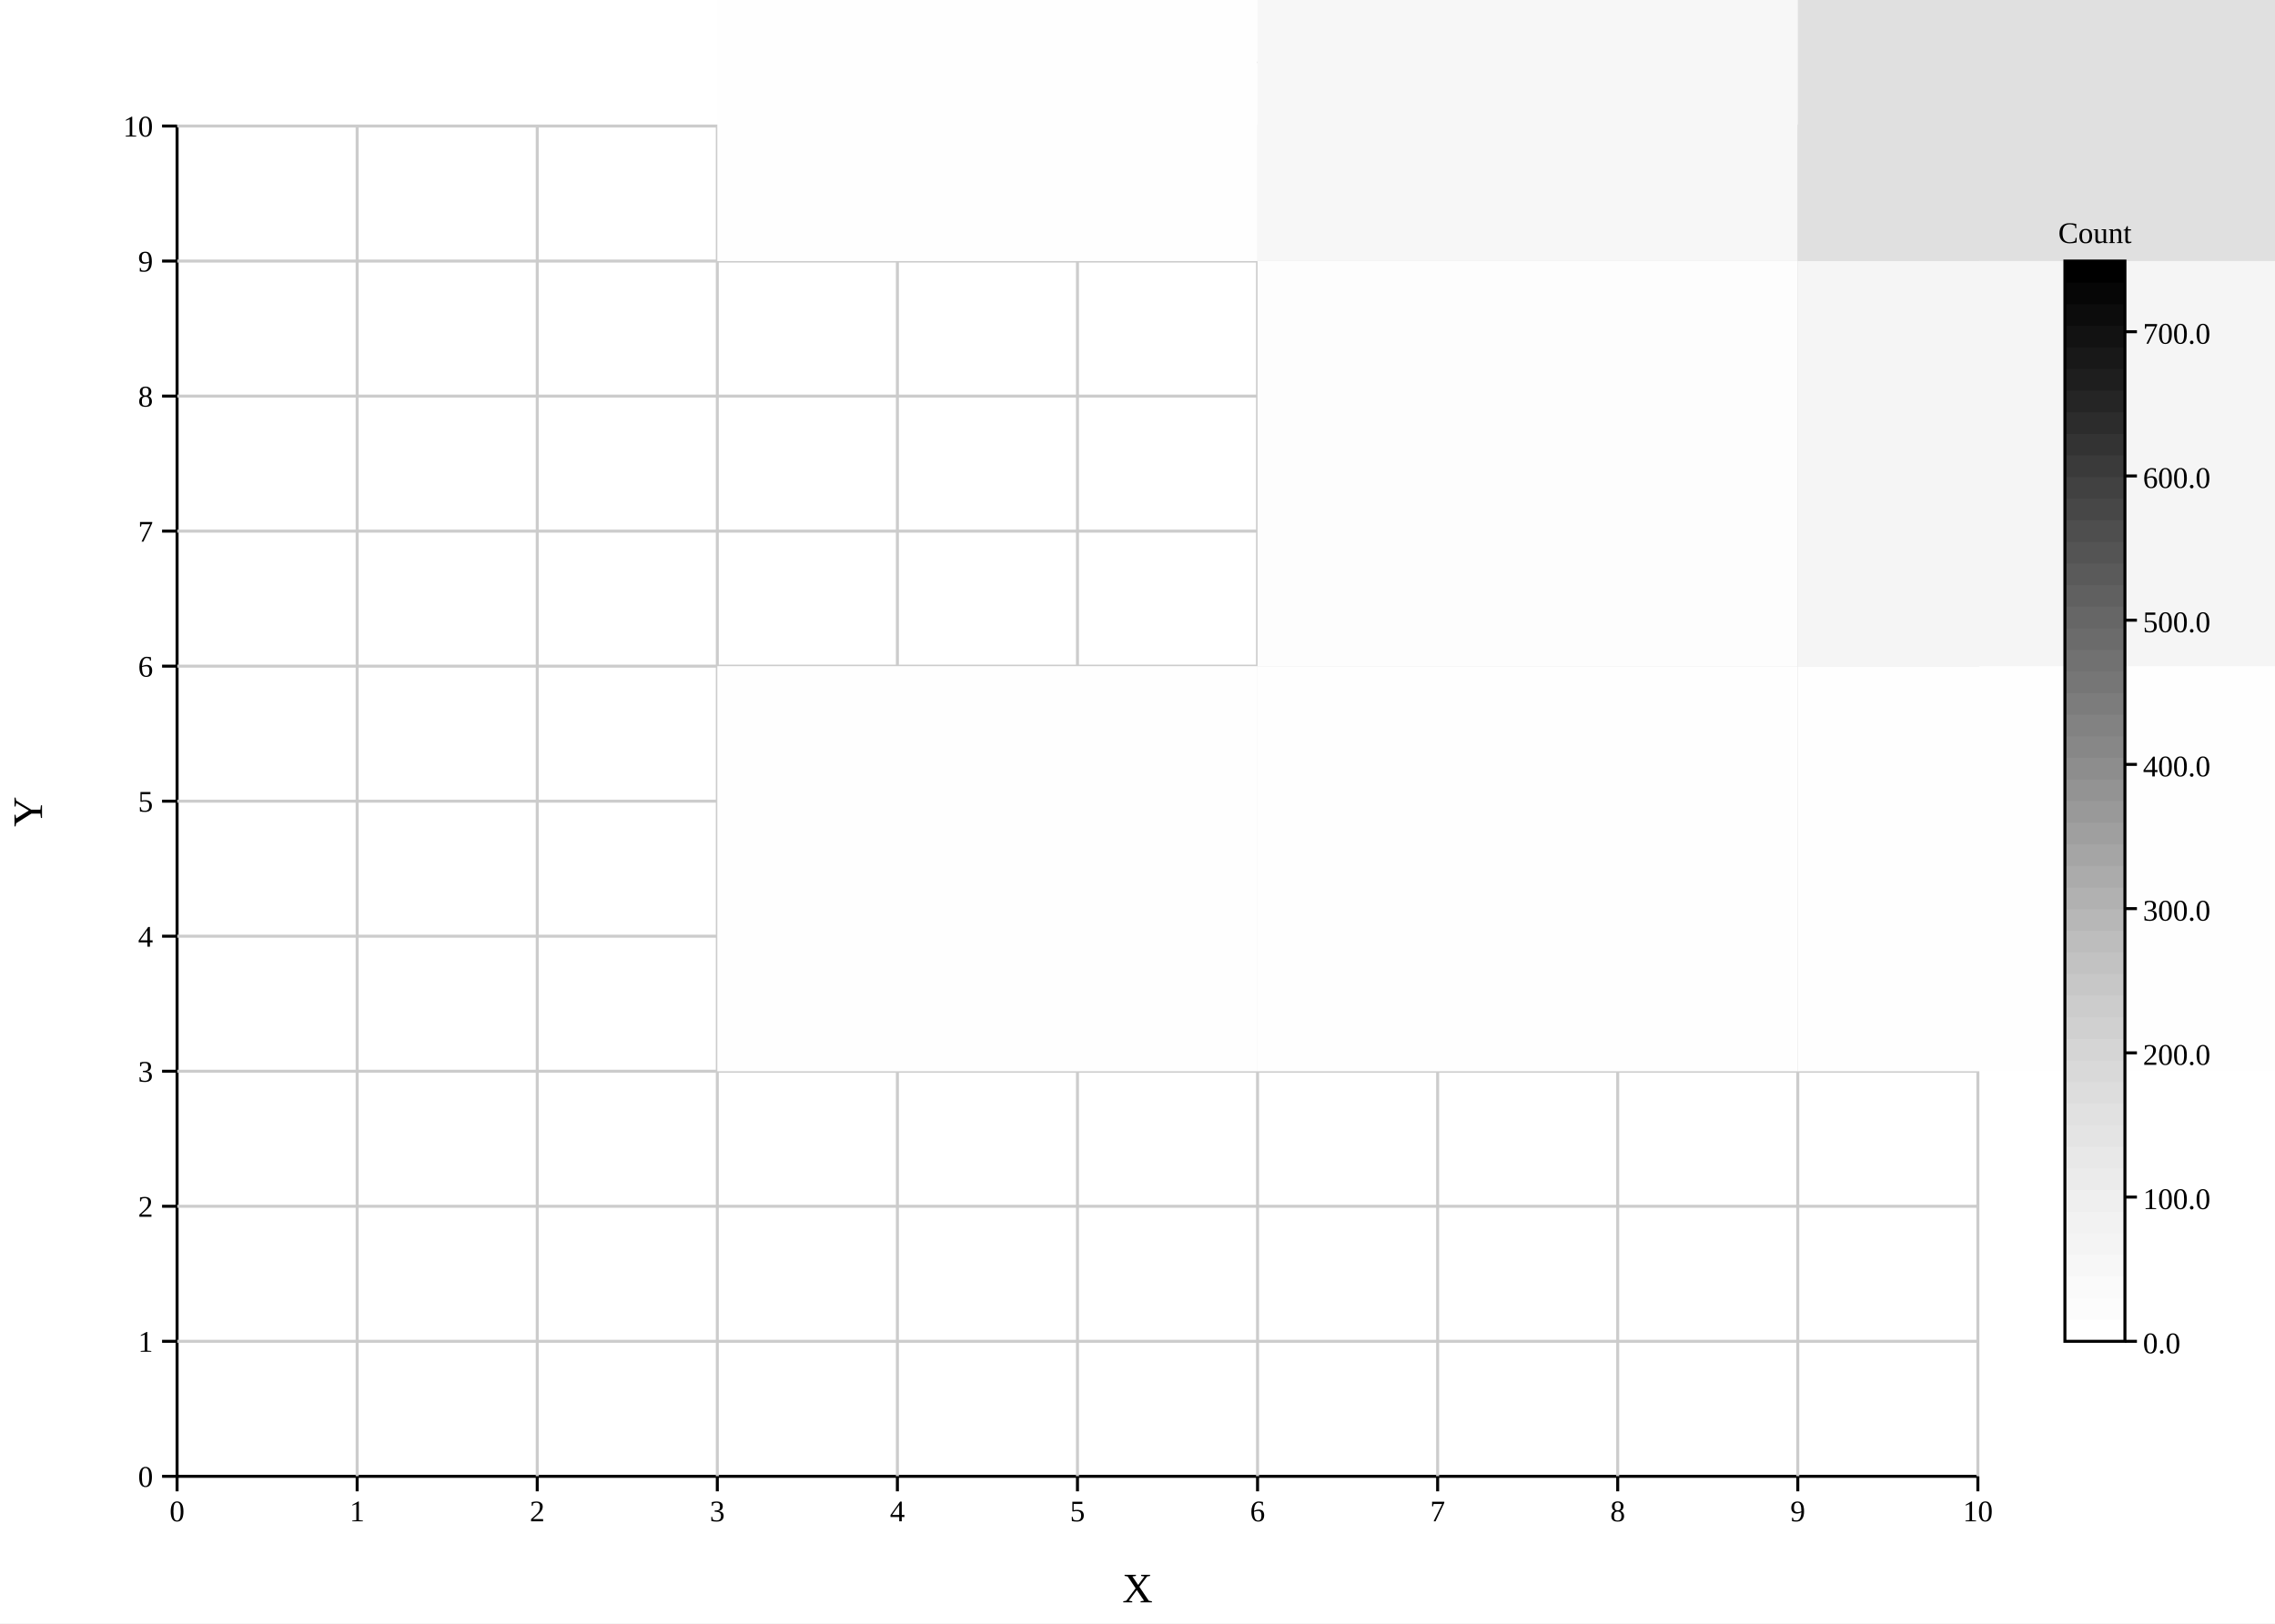
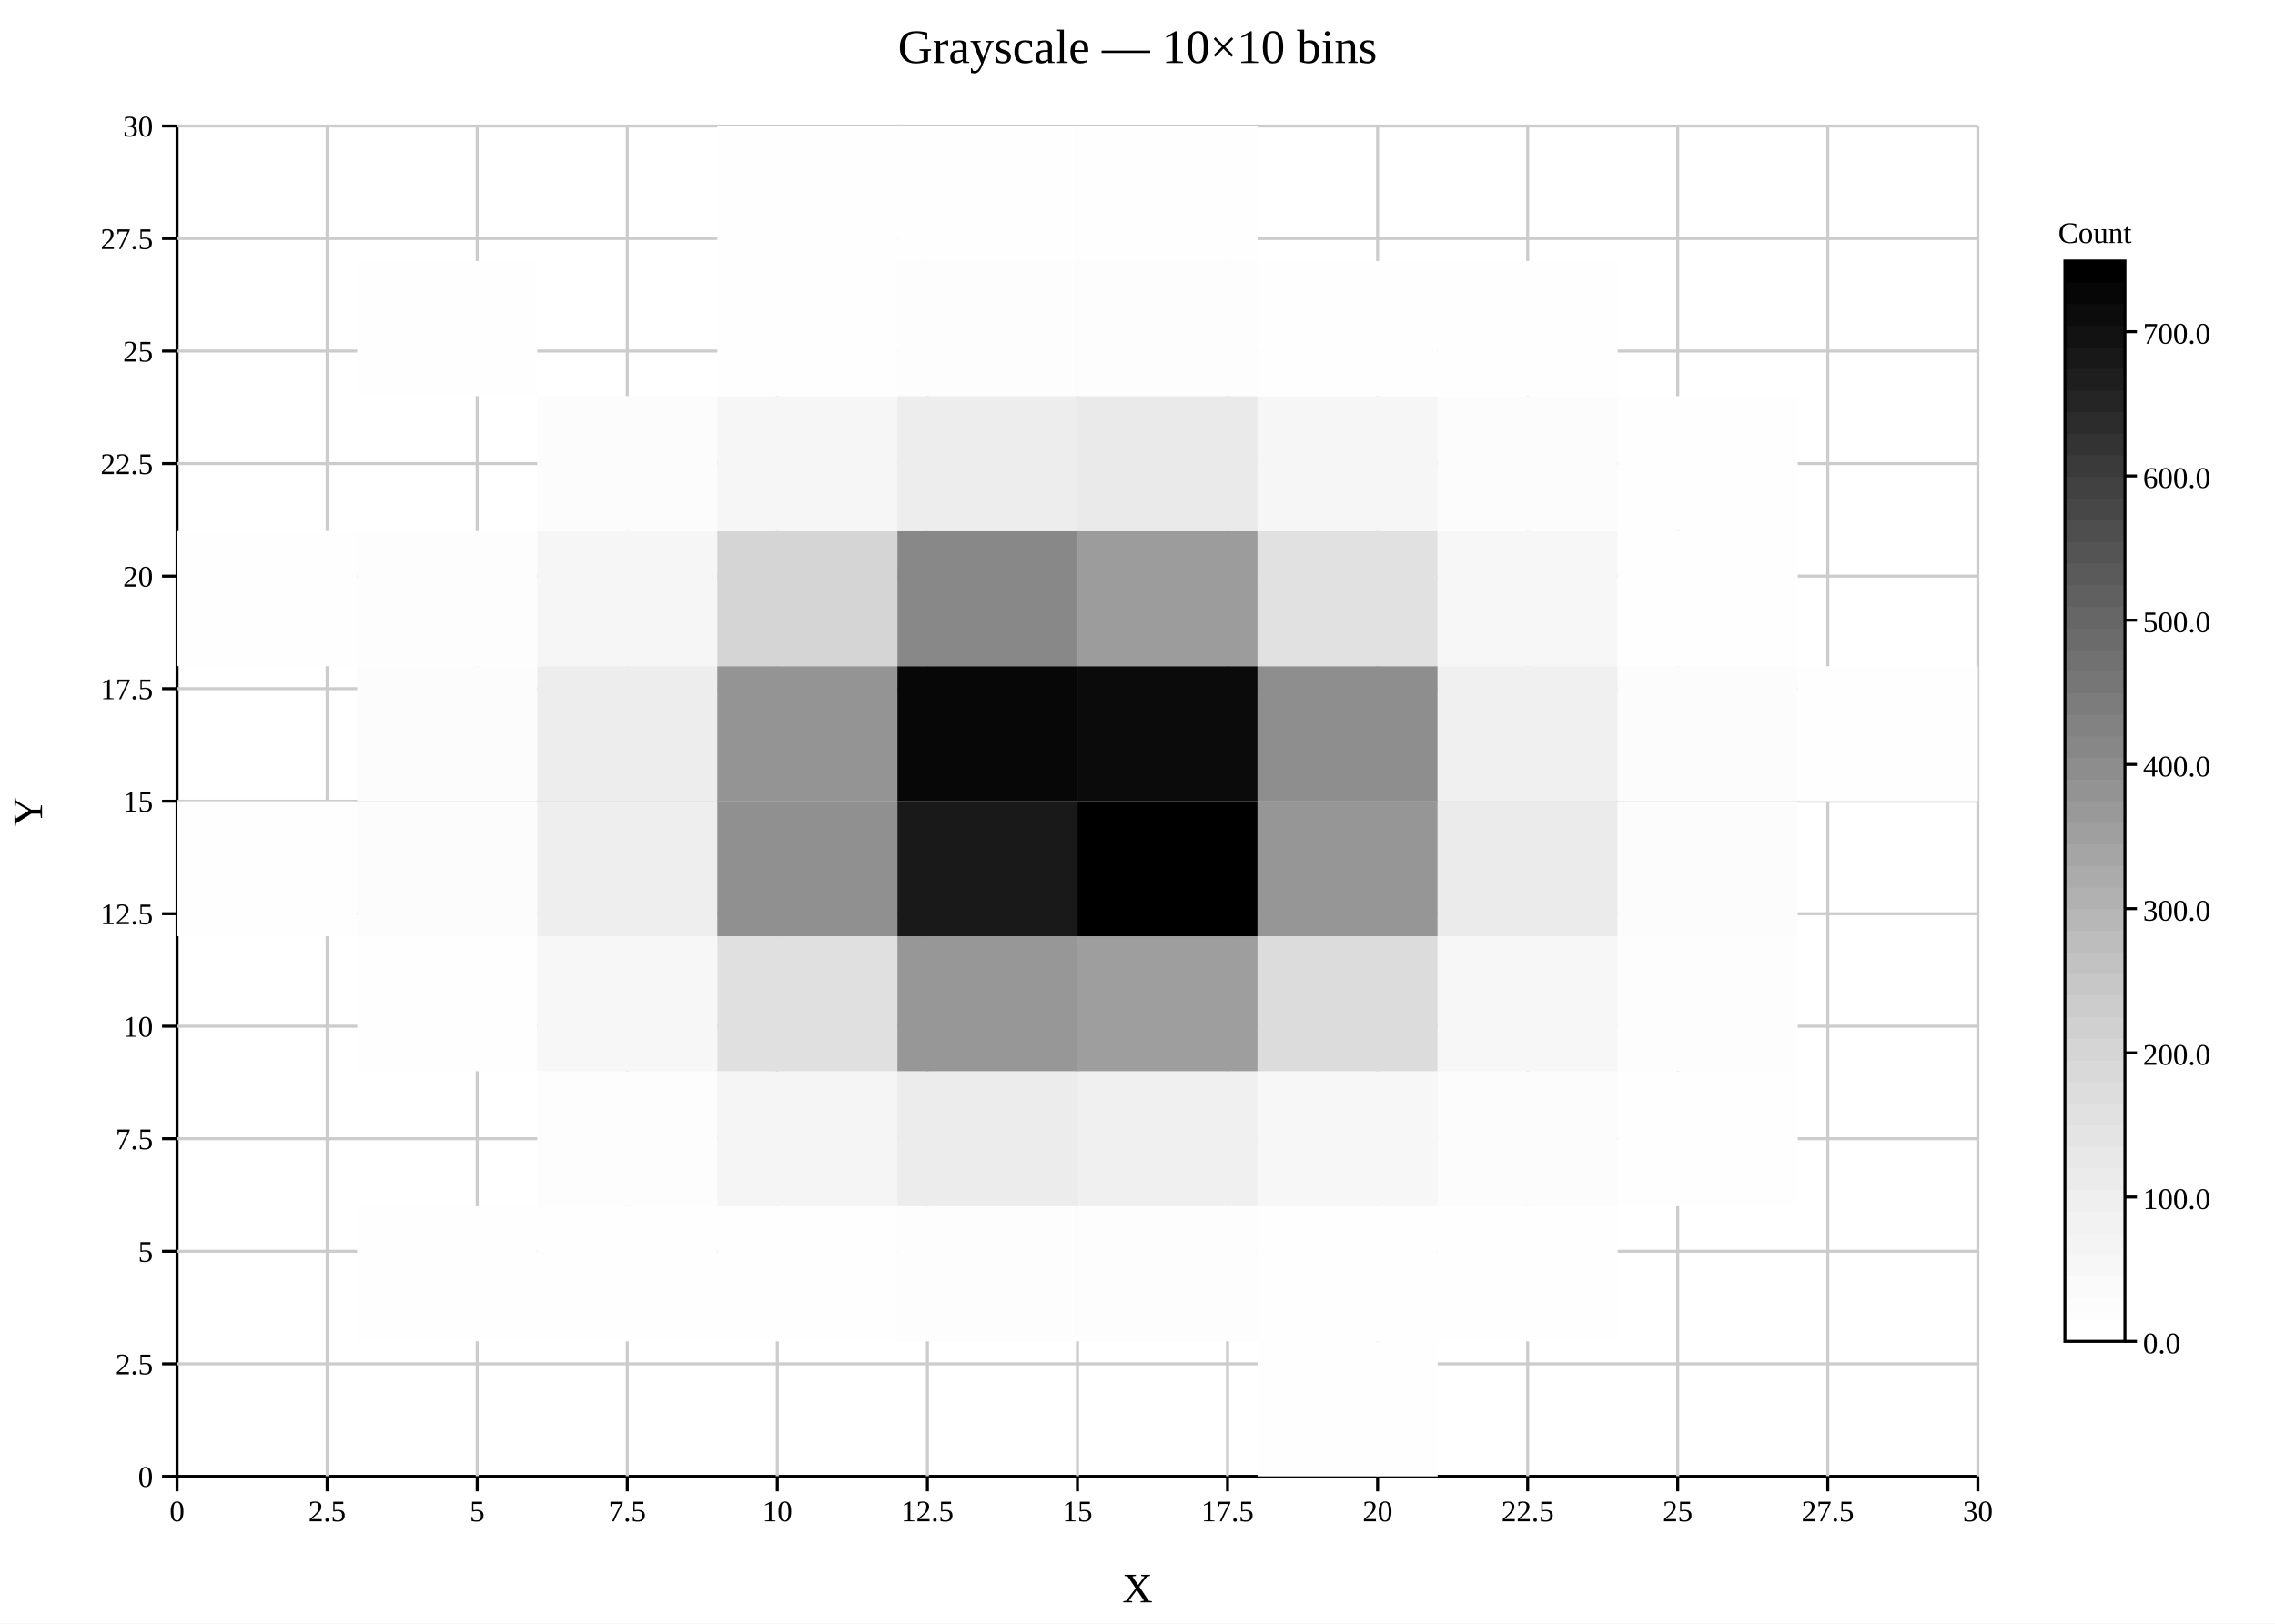
<svg xmlns="http://www.w3.org/2000/svg" width="758" height="541" fill="black">
  <rect width="100%" height="100%" fill="white" />
  <line x1="59" y1="492" x2="659" y2="492" stroke="black" stroke-width="1" />
  <line x1="59" y1="42" x2="59" y2="492" stroke="black" stroke-width="1" />
-   <line x1="119" y1="42" x2="119" y2="492" stroke="#ccc" stroke-width="1" />
-   <line x1="179" y1="42" x2="179" y2="492" stroke="#ccc" stroke-width="1" />
-   <line x1="239" y1="42" x2="239" y2="492" stroke="#ccc" stroke-width="1" />
-   <line x1="299" y1="42" x2="299" y2="492" stroke="#ccc" stroke-width="1" />
+   <line x1="109" y1="42" x2="109" y2="492" stroke="#ccc" stroke-width="1" />
+   <line x1="159" y1="42" x2="159" y2="492" stroke="#ccc" stroke-width="1" />
+   <line x1="209" y1="42" x2="209" y2="492" stroke="#ccc" stroke-width="1" />
+   <line x1="259" y1="42" x2="259" y2="492" stroke="#ccc" stroke-width="1" />
+   <line x1="309" y1="42" x2="309" y2="492" stroke="#ccc" stroke-width="1" />
  <line x1="359" y1="42" x2="359" y2="492" stroke="#ccc" stroke-width="1" />
-   <line x1="419" y1="42" x2="419" y2="492" stroke="#ccc" stroke-width="1" />
-   <line x1="479" y1="42" x2="479" y2="492" stroke="#ccc" stroke-width="1" />
-   <line x1="539" y1="42" x2="539" y2="492" stroke="#ccc" stroke-width="1" />
-   <line x1="599" y1="42" x2="599" y2="492" stroke="#ccc" stroke-width="1" />
+   <line x1="409" y1="42" x2="409" y2="492" stroke="#ccc" stroke-width="1" />
+   <line x1="459" y1="42" x2="459" y2="492" stroke="#ccc" stroke-width="1" />
+   <line x1="509" y1="42" x2="509" y2="492" stroke="#ccc" stroke-width="1" />
+   <line x1="559" y1="42" x2="559" y2="492" stroke="#ccc" stroke-width="1" />
+   <line x1="609" y1="42" x2="609" y2="492" stroke="#ccc" stroke-width="1" />
  <line x1="659" y1="42" x2="659" y2="492" stroke="#ccc" stroke-width="1" />
-   <line x1="59" y1="447" x2="659" y2="447" stroke="#ccc" stroke-width="1" />
-   <line x1="59" y1="402" x2="659" y2="402" stroke="#ccc" stroke-width="1" />
-   <line x1="59" y1="357" x2="659" y2="357" stroke="#ccc" stroke-width="1" />
-   <line x1="59" y1="312" x2="659" y2="312" stroke="#ccc" stroke-width="1" />
+   <line x1="59" y1="454.5" x2="659" y2="454.5" stroke="#ccc" stroke-width="1" />
+   <line x1="59" y1="417" x2="659" y2="417" stroke="#ccc" stroke-width="1" />
+   <line x1="59" y1="379.5" x2="659" y2="379.5" stroke="#ccc" stroke-width="1" />
+   <line x1="59" y1="342" x2="659" y2="342" stroke="#ccc" stroke-width="1" />
+   <line x1="59" y1="304.5" x2="659" y2="304.5" stroke="#ccc" stroke-width="1" />
  <line x1="59" y1="267" x2="659" y2="267" stroke="#ccc" stroke-width="1" />
-   <line x1="59" y1="222" x2="659" y2="222" stroke="#ccc" stroke-width="1" />
-   <line x1="59" y1="177" x2="659" y2="177" stroke="#ccc" stroke-width="1" />
-   <line x1="59" y1="132" x2="659" y2="132" stroke="#ccc" stroke-width="1" />
-   <line x1="59" y1="87" x2="659" y2="87" stroke="#ccc" stroke-width="1" />
+   <line x1="59" y1="229.5" x2="659" y2="229.5" stroke="#ccc" stroke-width="1" />
+   <line x1="59" y1="192" x2="659" y2="192" stroke="#ccc" stroke-width="1" />
+   <line x1="59" y1="154.5" x2="659" y2="154.5" stroke="#ccc" stroke-width="1" />
+   <line x1="59" y1="117" x2="659" y2="117" stroke="#ccc" stroke-width="1" />
+   <line x1="59" y1="79.5" x2="659" y2="79.5" stroke="#ccc" stroke-width="1" />
  <line x1="59" y1="42" x2="659" y2="42" stroke="#ccc" stroke-width="1" />
  <line x1="59" y1="492" x2="59" y2="497" stroke="black" stroke-width="1" />
  <text x="59" y="507" font-size="10" text-anchor="middle">0</text>
-   <line x1="119" y1="492" x2="119" y2="497" stroke="black" stroke-width="1" />
-   <text x="119" y="507" font-size="10" text-anchor="middle">1</text>
-   <line x1="179" y1="492" x2="179" y2="497" stroke="black" stroke-width="1" />
-   <text x="179" y="507" font-size="10" text-anchor="middle">2</text>
-   <line x1="239" y1="492" x2="239" y2="497" stroke="black" stroke-width="1" />
-   <text x="239" y="507" font-size="10" text-anchor="middle">3</text>
-   <line x1="299" y1="492" x2="299" y2="497" stroke="black" stroke-width="1" />
-   <text x="299" y="507" font-size="10" text-anchor="middle">4</text>
+   <line x1="109" y1="492" x2="109" y2="497" stroke="black" stroke-width="1" />
+   <text x="109" y="507" font-size="10" text-anchor="middle">2.5</text>
+   <line x1="159" y1="492" x2="159" y2="497" stroke="black" stroke-width="1" />
+   <text x="159" y="507" font-size="10" text-anchor="middle">5</text>
+   <line x1="209" y1="492" x2="209" y2="497" stroke="black" stroke-width="1" />
+   <text x="209" y="507" font-size="10" text-anchor="middle">7.5</text>
+   <line x1="259" y1="492" x2="259" y2="497" stroke="black" stroke-width="1" />
+   <text x="259" y="507" font-size="10" text-anchor="middle">10</text>
+   <line x1="309" y1="492" x2="309" y2="497" stroke="black" stroke-width="1" />
+   <text x="309" y="507" font-size="10" text-anchor="middle">12.5</text>
  <line x1="359" y1="492" x2="359" y2="497" stroke="black" stroke-width="1" />
-   <text x="359" y="507" font-size="10" text-anchor="middle">5</text>
-   <line x1="419" y1="492" x2="419" y2="497" stroke="black" stroke-width="1" />
-   <text x="419" y="507" font-size="10" text-anchor="middle">6</text>
-   <line x1="479" y1="492" x2="479" y2="497" stroke="black" stroke-width="1" />
-   <text x="479" y="507" font-size="10" text-anchor="middle">7</text>
-   <line x1="539" y1="492" x2="539" y2="497" stroke="black" stroke-width="1" />
-   <text x="539" y="507" font-size="10" text-anchor="middle">8</text>
-   <line x1="599" y1="492" x2="599" y2="497" stroke="black" stroke-width="1" />
-   <text x="599" y="507" font-size="10" text-anchor="middle">9</text>
+   <text x="359" y="507" font-size="10" text-anchor="middle">15</text>
+   <line x1="409" y1="492" x2="409" y2="497" stroke="black" stroke-width="1" />
+   <text x="409" y="507" font-size="10" text-anchor="middle">17.5</text>
+   <line x1="459" y1="492" x2="459" y2="497" stroke="black" stroke-width="1" />
+   <text x="459" y="507" font-size="10" text-anchor="middle">20</text>
+   <line x1="509" y1="492" x2="509" y2="497" stroke="black" stroke-width="1" />
+   <text x="509" y="507" font-size="10" text-anchor="middle">22.5</text>
+   <line x1="559" y1="492" x2="559" y2="497" stroke="black" stroke-width="1" />
+   <text x="559" y="507" font-size="10" text-anchor="middle">25</text>
+   <line x1="609" y1="492" x2="609" y2="497" stroke="black" stroke-width="1" />
+   <text x="609" y="507" font-size="10" text-anchor="middle">27.5</text>
  <line x1="659" y1="492" x2="659" y2="497" stroke="black" stroke-width="1" />
-   <text x="659" y="507" font-size="10" text-anchor="middle">10</text>
+   <text x="659" y="507" font-size="10" text-anchor="middle">30</text>
  <line x1="54" y1="492" x2="59" y2="492" stroke="black" stroke-width="1" />
  <text x="51" y="495.5" font-size="10" text-anchor="end">0</text>
-   <line x1="54" y1="447" x2="59" y2="447" stroke="black" stroke-width="1" />
-   <text x="51" y="450.5" font-size="10" text-anchor="end">1</text>
-   <line x1="54" y1="402" x2="59" y2="402" stroke="black" stroke-width="1" />
-   <text x="51" y="405.5" font-size="10" text-anchor="end">2</text>
-   <line x1="54" y1="357" x2="59" y2="357" stroke="black" stroke-width="1" />
-   <text x="51" y="360.5" font-size="10" text-anchor="end">3</text>
-   <line x1="54" y1="312" x2="59" y2="312" stroke="black" stroke-width="1" />
-   <text x="51" y="315.5" font-size="10" text-anchor="end">4</text>
+   <line x1="54" y1="454.5" x2="59" y2="454.5" stroke="black" stroke-width="1" />
+   <text x="51" y="458" font-size="10" text-anchor="end">2.5</text>
+   <line x1="54" y1="417" x2="59" y2="417" stroke="black" stroke-width="1" />
+   <text x="51" y="420.5" font-size="10" text-anchor="end">5</text>
+   <line x1="54" y1="379.5" x2="59" y2="379.5" stroke="black" stroke-width="1" />
+   <text x="51" y="383" font-size="10" text-anchor="end">7.5</text>
+   <line x1="54" y1="342" x2="59" y2="342" stroke="black" stroke-width="1" />
+   <text x="51" y="345.5" font-size="10" text-anchor="end">10</text>
+   <line x1="54" y1="304.5" x2="59" y2="304.5" stroke="black" stroke-width="1" />
+   <text x="51" y="308" font-size="10" text-anchor="end">12.5</text>
  <line x1="54" y1="267" x2="59" y2="267" stroke="black" stroke-width="1" />
-   <text x="51" y="270.5" font-size="10" text-anchor="end">5</text>
-   <line x1="54" y1="222" x2="59" y2="222" stroke="black" stroke-width="1" />
-   <text x="51" y="225.5" font-size="10" text-anchor="end">6</text>
-   <line x1="54" y1="177" x2="59" y2="177" stroke="black" stroke-width="1" />
-   <text x="51" y="180.5" font-size="10" text-anchor="end">7</text>
-   <line x1="54" y1="132" x2="59" y2="132" stroke="black" stroke-width="1" />
-   <text x="51" y="135.5" font-size="10" text-anchor="end">8</text>
-   <line x1="54" y1="87" x2="59" y2="87" stroke="black" stroke-width="1" />
-   <text x="51" y="90.5" font-size="10" text-anchor="end">9</text>
+   <text x="51" y="270.5" font-size="10" text-anchor="end">15</text>
+   <line x1="54" y1="229.5" x2="59" y2="229.5" stroke="black" stroke-width="1" />
+   <text x="51" y="233" font-size="10" text-anchor="end">17.5</text>
+   <line x1="54" y1="192" x2="59" y2="192" stroke="black" stroke-width="1" />
+   <text x="51" y="195.5" font-size="10" text-anchor="end">20</text>
+   <line x1="54" y1="154.5" x2="59" y2="154.5" stroke="black" stroke-width="1" />
+   <text x="51" y="158" font-size="10" text-anchor="end">22.5</text>
+   <line x1="54" y1="117" x2="59" y2="117" stroke="black" stroke-width="1" />
+   <text x="51" y="120.5" font-size="10" text-anchor="end">25</text>
+   <line x1="54" y1="79.5" x2="59" y2="79.5" stroke="black" stroke-width="1" />
+   <text x="51" y="83" font-size="10" text-anchor="end">27.5</text>
  <line x1="54" y1="42" x2="59" y2="42" stroke="black" stroke-width="1" />
-   <text x="51" y="45.5" font-size="10" text-anchor="end">10</text>
+   <text x="51" y="45.5" font-size="10" text-anchor="end">30</text>
  <text x="379" y="534" font-size="14" text-anchor="middle">X</text>
  <text x="14" y="270.5" font-size="14" text-anchor="middle" transform="rotate(-90,14,270.5)">Y</text>
  <text x="379" y="21" font-size="16" text-anchor="middle">Grayscale — 10×10 bins</text>
-   <rect x="1139" y="357" width="180" height="135" fill="rgb(254,254,254)" />
-   <rect x="239" y="222" width="180" height="135" fill="rgb(254,254,254)" />
-   <rect x="419" y="222" width="180" height="135" fill="rgb(254,254,254)" />
-   <rect x="599" y="222" width="180" height="135" fill="rgb(254,254,254)" />
-   <rect x="779" y="222" width="180" height="135" fill="rgb(253,253,253)" />
-   <rect x="959" y="222" width="180" height="135" fill="rgb(253,253,253)" />
-   <rect x="1139" y="222" width="180" height="135" fill="rgb(254,254,254)" />
-   <rect x="1319" y="222" width="180" height="135" fill="rgb(254,254,254)" />
-   <rect x="419" y="87" width="180" height="135" fill="rgb(253,253,253)" />
-   <rect x="599" y="87" width="180" height="135" fill="rgb(245,245,245)" />
-   <rect x="779" y="87" width="180" height="135" fill="rgb(236,236,236)" />
-   <rect x="959" y="87" width="180" height="135" fill="rgb(240,240,240)" />
-   <rect x="1139" y="87" width="180" height="135" fill="rgb(247,247,247)" />
-   <rect x="1319" y="87" width="180" height="135" fill="rgb(252,252,252)" />
-   <rect x="1499" y="87" width="180" height="135" fill="rgb(254,254,254)" />
-   <rect x="239" y="-48" width="180" height="135" fill="rgb(254,254,254)" />
-   <rect x="419" y="-48" width="180" height="135" fill="rgb(247,247,247)" />
-   <rect x="599" y="-48" width="180" height="135" fill="rgb(224,224,224)" />
-   <rect x="779" y="-48" width="180" height="135" fill="rgb(151,151,151)" />
-   <rect x="959" y="-48" width="180" height="135" fill="rgb(158,158,158)" />
-   <rect x="1139" y="-48" width="180" height="135" fill="rgb(220,220,220)" />
-   <rect x="1319" y="-48" width="180" height="135" fill="rgb(247,247,247)" />
-   <rect x="1499" y="-48" width="180" height="135" fill="rgb(253,253,253)" />
-   <rect x="59" y="-183" width="180" height="135" fill="rgb(254,254,254)" />
-   <rect x="239" y="-183" width="180" height="135" fill="rgb(252,252,252)" />
-   <rect x="419" y="-183" width="180" height="135" fill="rgb(238,238,238)" />
-   <rect x="599" y="-183" width="180" height="135" fill="rgb(144,144,144)" />
-   <rect x="779" y="-183" width="180" height="135" fill="rgb(25,25,25)" />
-   <rect x="959" y="-183" width="180" height="135" fill="rgb(0,0,0)" />
-   <rect x="1139" y="-183" width="180" height="135" fill="rgb(150,150,150)" />
-   <rect x="1319" y="-183" width="180" height="135" fill="rgb(235,235,235)" />
-   <rect x="1499" y="-183" width="180" height="135" fill="rgb(252,252,252)" />
-   <rect x="239" y="-318" width="180" height="135" fill="rgb(252,252,252)" />
-   <rect x="419" y="-318" width="180" height="135" fill="rgb(237,237,237)" />
-   <rect x="599" y="-318" width="180" height="135" fill="rgb(148,148,148)" />
-   <rect x="779" y="-318" width="180" height="135" fill="rgb(7,7,7)" />
-   <rect x="959" y="-318" width="180" height="135" fill="rgb(11,11,11)" />
-   <rect x="1139" y="-318" width="180" height="135" fill="rgb(142,142,142)" />
-   <rect x="1319" y="-318" width="180" height="135" fill="rgb(240,240,240)" />
-   <rect x="1499" y="-318" width="180" height="135" fill="rgb(252,252,252)" />
-   <rect x="1679" y="-318" width="180" height="135" fill="rgb(254,254,254)" />
-   <rect x="59" y="-453" width="180" height="135" fill="rgb(254,254,254)" />
-   <rect x="239" y="-453" width="180" height="135" fill="rgb(253,253,253)" />
-   <rect x="419" y="-453" width="180" height="135" fill="rgb(246,246,246)" />
-   <rect x="599" y="-453" width="180" height="135" fill="rgb(213,213,213)" />
-   <rect x="779" y="-453" width="180" height="135" fill="rgb(136,136,136)" />
-   <rect x="959" y="-453" width="180" height="135" fill="rgb(156,156,156)" />
-   <rect x="1139" y="-453" width="180" height="135" fill="rgb(225,225,225)" />
-   <rect x="1319" y="-453" width="180" height="135" fill="rgb(247,247,247)" />
-   <rect x="1499" y="-453" width="180" height="135" fill="rgb(254,254,254)" />
-   <rect x="419" y="-588" width="180" height="135" fill="rgb(252,252,252)" />
-   <rect x="599" y="-588" width="180" height="135" fill="rgb(246,246,246)" />
-   <rect x="779" y="-588" width="180" height="135" fill="rgb(237,237,237)" />
-   <rect x="959" y="-588" width="180" height="135" fill="rgb(234,234,234)" />
-   <rect x="1139" y="-588" width="180" height="135" fill="rgb(246,246,246)" />
-   <rect x="1319" y="-588" width="180" height="135" fill="rgb(252,252,252)" />
-   <rect x="1499" y="-588" width="180" height="135" fill="rgb(254,254,254)" />
-   <rect x="239" y="-723" width="180" height="135" fill="rgb(254,254,254)" />
-   <rect x="599" y="-723" width="180" height="135" fill="rgb(254,254,254)" />
-   <rect x="779" y="-723" width="180" height="135" fill="rgb(253,253,253)" />
-   <rect x="959" y="-723" width="180" height="135" fill="rgb(253,253,253)" />
-   <rect x="1139" y="-723" width="180" height="135" fill="rgb(254,254,254)" />
-   <rect x="1319" y="-723" width="180" height="135" fill="rgb(254,254,254)" />
-   <rect x="599" y="-858" width="180" height="135" fill="rgb(254,254,254)" />
-   <rect x="779" y="-858" width="180" height="135" fill="rgb(254,254,254)" />
-   <rect x="959" y="-858" width="180" height="135" fill="rgb(254,254,254)" />
+   <rect x="419" y="447" width="60" height="45" fill="rgb(254,254,254)" />
+   <rect x="119" y="402" width="60" height="45" fill="rgb(254,254,254)" />
+   <rect x="179" y="402" width="60" height="45" fill="rgb(254,254,254)" />
+   <rect x="239" y="402" width="60" height="45" fill="rgb(254,254,254)" />
+   <rect x="299" y="402" width="60" height="45" fill="rgb(253,253,253)" />
+   <rect x="359" y="402" width="60" height="45" fill="rgb(253,253,253)" />
+   <rect x="419" y="402" width="60" height="45" fill="rgb(254,254,254)" />
+   <rect x="479" y="402" width="60" height="45" fill="rgb(254,254,254)" />
+   <rect x="179" y="357" width="60" height="45" fill="rgb(253,253,253)" />
+   <rect x="239" y="357" width="60" height="45" fill="rgb(245,245,245)" />
+   <rect x="299" y="357" width="60" height="45" fill="rgb(236,236,236)" />
+   <rect x="359" y="357" width="60" height="45" fill="rgb(240,240,240)" />
+   <rect x="419" y="357" width="60" height="45" fill="rgb(247,247,247)" />
+   <rect x="479" y="357" width="60" height="45" fill="rgb(252,252,252)" />
+   <rect x="539" y="357" width="60" height="45" fill="rgb(254,254,254)" />
+   <rect x="119" y="312" width="60" height="45" fill="rgb(254,254,254)" />
+   <rect x="179" y="312" width="60" height="45" fill="rgb(247,247,247)" />
+   <rect x="239" y="312" width="60" height="45" fill="rgb(224,224,224)" />
+   <rect x="299" y="312" width="60" height="45" fill="rgb(151,151,151)" />
+   <rect x="359" y="312" width="60" height="45" fill="rgb(158,158,158)" />
+   <rect x="419" y="312" width="60" height="45" fill="rgb(220,220,220)" />
+   <rect x="479" y="312" width="60" height="45" fill="rgb(247,247,247)" />
+   <rect x="539" y="312" width="60" height="45" fill="rgb(253,253,253)" />
+   <rect x="59" y="267" width="60" height="45" fill="rgb(254,254,254)" />
+   <rect x="119" y="267" width="60" height="45" fill="rgb(252,252,252)" />
+   <rect x="179" y="267" width="60" height="45" fill="rgb(238,238,238)" />
+   <rect x="239" y="267" width="60" height="45" fill="rgb(144,144,144)" />
+   <rect x="299" y="267" width="60" height="45" fill="rgb(25,25,25)" />
+   <rect x="359" y="267" width="60" height="45" fill="rgb(0,0,0)" />
+   <rect x="419" y="267" width="60" height="45" fill="rgb(150,150,150)" />
+   <rect x="479" y="267" width="60" height="45" fill="rgb(235,235,235)" />
+   <rect x="539" y="267" width="60" height="45" fill="rgb(252,252,252)" />
+   <rect x="119" y="222" width="60" height="45" fill="rgb(252,252,252)" />
+   <rect x="179" y="222" width="60" height="45" fill="rgb(237,237,237)" />
+   <rect x="239" y="222" width="60" height="45" fill="rgb(148,148,148)" />
+   <rect x="299" y="222" width="60" height="45" fill="rgb(7,7,7)" />
+   <rect x="359" y="222" width="60" height="45" fill="rgb(11,11,11)" />
+   <rect x="419" y="222" width="60" height="45" fill="rgb(142,142,142)" />
+   <rect x="479" y="222" width="60" height="45" fill="rgb(240,240,240)" />
+   <rect x="539" y="222" width="60" height="45" fill="rgb(252,252,252)" />
+   <rect x="599" y="222" width="60" height="45" fill="rgb(254,254,254)" />
+   <rect x="59" y="177" width="60" height="45" fill="rgb(254,254,254)" />
+   <rect x="119" y="177" width="60" height="45" fill="rgb(253,253,253)" />
+   <rect x="179" y="177" width="60" height="45" fill="rgb(246,246,246)" />
+   <rect x="239" y="177" width="60" height="45" fill="rgb(213,213,213)" />
+   <rect x="299" y="177" width="60" height="45" fill="rgb(136,136,136)" />
+   <rect x="359" y="177" width="60" height="45" fill="rgb(156,156,156)" />
+   <rect x="419" y="177" width="60" height="45" fill="rgb(225,225,225)" />
+   <rect x="479" y="177" width="60" height="45" fill="rgb(247,247,247)" />
+   <rect x="539" y="177" width="60" height="45" fill="rgb(254,254,254)" />
+   <rect x="179" y="132" width="60" height="45" fill="rgb(252,252,252)" />
+   <rect x="239" y="132" width="60" height="45" fill="rgb(246,246,246)" />
+   <rect x="299" y="132" width="60" height="45" fill="rgb(237,237,237)" />
+   <rect x="359" y="132" width="60" height="45" fill="rgb(234,234,234)" />
+   <rect x="419" y="132" width="60" height="45" fill="rgb(246,246,246)" />
+   <rect x="479" y="132" width="60" height="45" fill="rgb(252,252,252)" />
+   <rect x="539" y="132" width="60" height="45" fill="rgb(254,254,254)" />
+   <rect x="119" y="87" width="60" height="45" fill="rgb(254,254,254)" />
+   <rect x="239" y="87" width="60" height="45" fill="rgb(254,254,254)" />
+   <rect x="299" y="87" width="60" height="45" fill="rgb(253,253,253)" />
+   <rect x="359" y="87" width="60" height="45" fill="rgb(253,253,253)" />
+   <rect x="419" y="87" width="60" height="45" fill="rgb(254,254,254)" />
+   <rect x="479" y="87" width="60" height="45" fill="rgb(254,254,254)" />
+   <rect x="239" y="42" width="60" height="45" fill="rgb(254,254,254)" />
+   <rect x="299" y="42" width="60" height="45" fill="rgb(254,254,254)" />
+   <rect x="359" y="42" width="60" height="45" fill="rgb(254,254,254)" />
  <rect x="688" y="87" width="20" height="7.7" fill="rgb(0,0,0)" />
  <rect x="688" y="94.2" width="20" height="7.7" fill="rgb(6,6,6)" />
  <rect x="688" y="101.4" width="20" height="7.7" fill="rgb(12,12,12)" />
  <rect x="688" y="108.6" width="20" height="7.7" fill="rgb(18,18,18)" />
  <rect x="688" y="115.8" width="20" height="7.7" fill="rgb(24,24,24)" />
  <rect x="688" y="123" width="20" height="7.7" fill="rgb(30,30,30)" />
  <rect x="688" y="130.2" width="20" height="7.7" fill="rgb(37,37,37)" />
  <rect x="688" y="137.4" width="20" height="7.7" fill="rgb(44,44,44)" />
  <rect x="688" y="144.6" width="20" height="7.7" fill="rgb(51,51,51)" />
  <rect x="688" y="151.8" width="20" height="7.7" fill="rgb(58,58,58)" />
  <rect x="688" y="159" width="20" height="7.7" fill="rgb(65,65,65)" />
  <rect x="688" y="166.2" width="20" height="7.7" fill="rgb(71,71,71)" />
  <rect x="688" y="173.4" width="20" height="7.7" fill="rgb(78,78,78)" />
  <rect x="688" y="180.6" width="20" height="7.7" fill="rgb(84,84,84)" />
  <rect x="688" y="187.8" width="20" height="7.7" fill="rgb(90,90,90)" />
  <rect x="688" y="195" width="20" height="7.7" fill="rgb(96,96,96)" />
  <rect x="688" y="202.2" width="20" height="7.7" fill="rgb(102,102,102)" />
  <rect x="688" y="209.4" width="20" height="7.7" fill="rgb(107,107,107)" />
  <rect x="688" y="216.6" width="20" height="7.7" fill="rgb(113,113,113)" />
  <rect x="688" y="223.8" width="20" height="7.7" fill="rgb(118,118,118)" />
  <rect x="688" y="231" width="20" height="7.7" fill="rgb(124,124,124)" />
  <rect x="688" y="238.2" width="20" height="7.7" fill="rgb(130,130,130)" />
  <rect x="688" y="245.4" width="20" height="7.7" fill="rgb(135,135,135)" />
  <rect x="688" y="252.6" width="20" height="7.7" fill="rgb(141,141,141)" />
  <rect x="688" y="259.8" width="20" height="7.7" fill="rgb(147,147,147)" />
  <rect x="688" y="267" width="20" height="7.7" fill="rgb(153,153,153)" />
  <rect x="688" y="274.2" width="20" height="7.7" fill="rgb(159,159,159)" />
  <rect x="688" y="281.4" width="20" height="7.7" fill="rgb(165,165,165)" />
  <rect x="688" y="288.6" width="20" height="7.7" fill="rgb(171,171,171)" />
  <rect x="688" y="295.8" width="20" height="7.7" fill="rgb(177,177,177)" />
  <rect x="688" y="303" width="20" height="7.7" fill="rgb(183,183,183)" />
  <rect x="688" y="310.2" width="20" height="7.7" fill="rgb(189,189,189)" />
  <rect x="688" y="317.4" width="20" height="7.7" fill="rgb(194,194,194)" />
  <rect x="688" y="324.6" width="20" height="7.7" fill="rgb(199,199,199)" />
  <rect x="688" y="331.8" width="20" height="7.7" fill="rgb(204,204,204)" />
  <rect x="688" y="339" width="20" height="7.7" fill="rgb(208,208,208)" />
  <rect x="688" y="346.2" width="20" height="7.7" fill="rgb(213,213,213)" />
  <rect x="688" y="353.4" width="20" height="7.7" fill="rgb(217,217,217)" />
  <rect x="688" y="360.6" width="20" height="7.7" fill="rgb(221,221,221)" />
  <rect x="688" y="367.8" width="20" height="7.7" fill="rgb(225,225,225)" />
  <rect x="688" y="375" width="20" height="7.7" fill="rgb(228,228,228)" />
  <rect x="688" y="382.2" width="20" height="7.7" fill="rgb(232,232,232)" />
  <rect x="688" y="389.4" width="20" height="7.7" fill="rgb(235,235,235)" />
  <rect x="688" y="396.6" width="20" height="7.7" fill="rgb(239,239,239)" />
  <rect x="688" y="403.8" width="20" height="7.7" fill="rgb(242,242,242)" />
  <rect x="688" y="411" width="20" height="7.7" fill="rgb(244,244,244)" />
  <rect x="688" y="418.2" width="20" height="7.7" fill="rgb(247,247,247)" />
  <rect x="688" y="425.4" width="20" height="7.7" fill="rgb(250,250,250)" />
  <rect x="688" y="432.6" width="20" height="7.7" fill="rgb(252,252,252)" />
  <rect x="688" y="439.8" width="20" height="7.7" fill="rgb(255,255,255)" />
  <rect x="688" y="87" width="20" height="360" fill="none" stroke="black" stroke-width="1" />
  <line x1="708" y1="447" x2="712" y2="447" stroke="black" stroke-width="1" />
  <text x="714" y="451" font-size="10" text-anchor="start">0.0</text>
  <line x1="708" y1="398.936" x2="712" y2="398.936" stroke="black" stroke-width="1" />
  <text x="714" y="402.936" font-size="10" text-anchor="start">100.0</text>
  <line x1="708" y1="350.872" x2="712" y2="350.872" stroke="black" stroke-width="1" />
  <text x="714" y="354.872" font-size="10" text-anchor="start">200.0</text>
  <line x1="708" y1="302.808" x2="712" y2="302.808" stroke="black" stroke-width="1" />
  <text x="714" y="306.808" font-size="10" text-anchor="start">300.0</text>
  <line x1="708" y1="254.744" x2="712" y2="254.744" stroke="black" stroke-width="1" />
  <text x="714" y="258.744" font-size="10" text-anchor="start">400.0</text>
  <line x1="708" y1="206.68" x2="712" y2="206.68" stroke="black" stroke-width="1" />
  <text x="714" y="210.68" font-size="10" text-anchor="start">500.0</text>
  <line x1="708" y1="158.615" x2="712" y2="158.615" stroke="black" stroke-width="1" />
  <text x="714" y="162.615" font-size="10" text-anchor="start">600.0</text>
  <line x1="708" y1="110.551" x2="712" y2="110.551" stroke="black" stroke-width="1" />
  <text x="714" y="114.551" font-size="10" text-anchor="start">700.0</text>
  <text x="698" y="81" font-size="10" text-anchor="middle">Count</text>
</svg>
